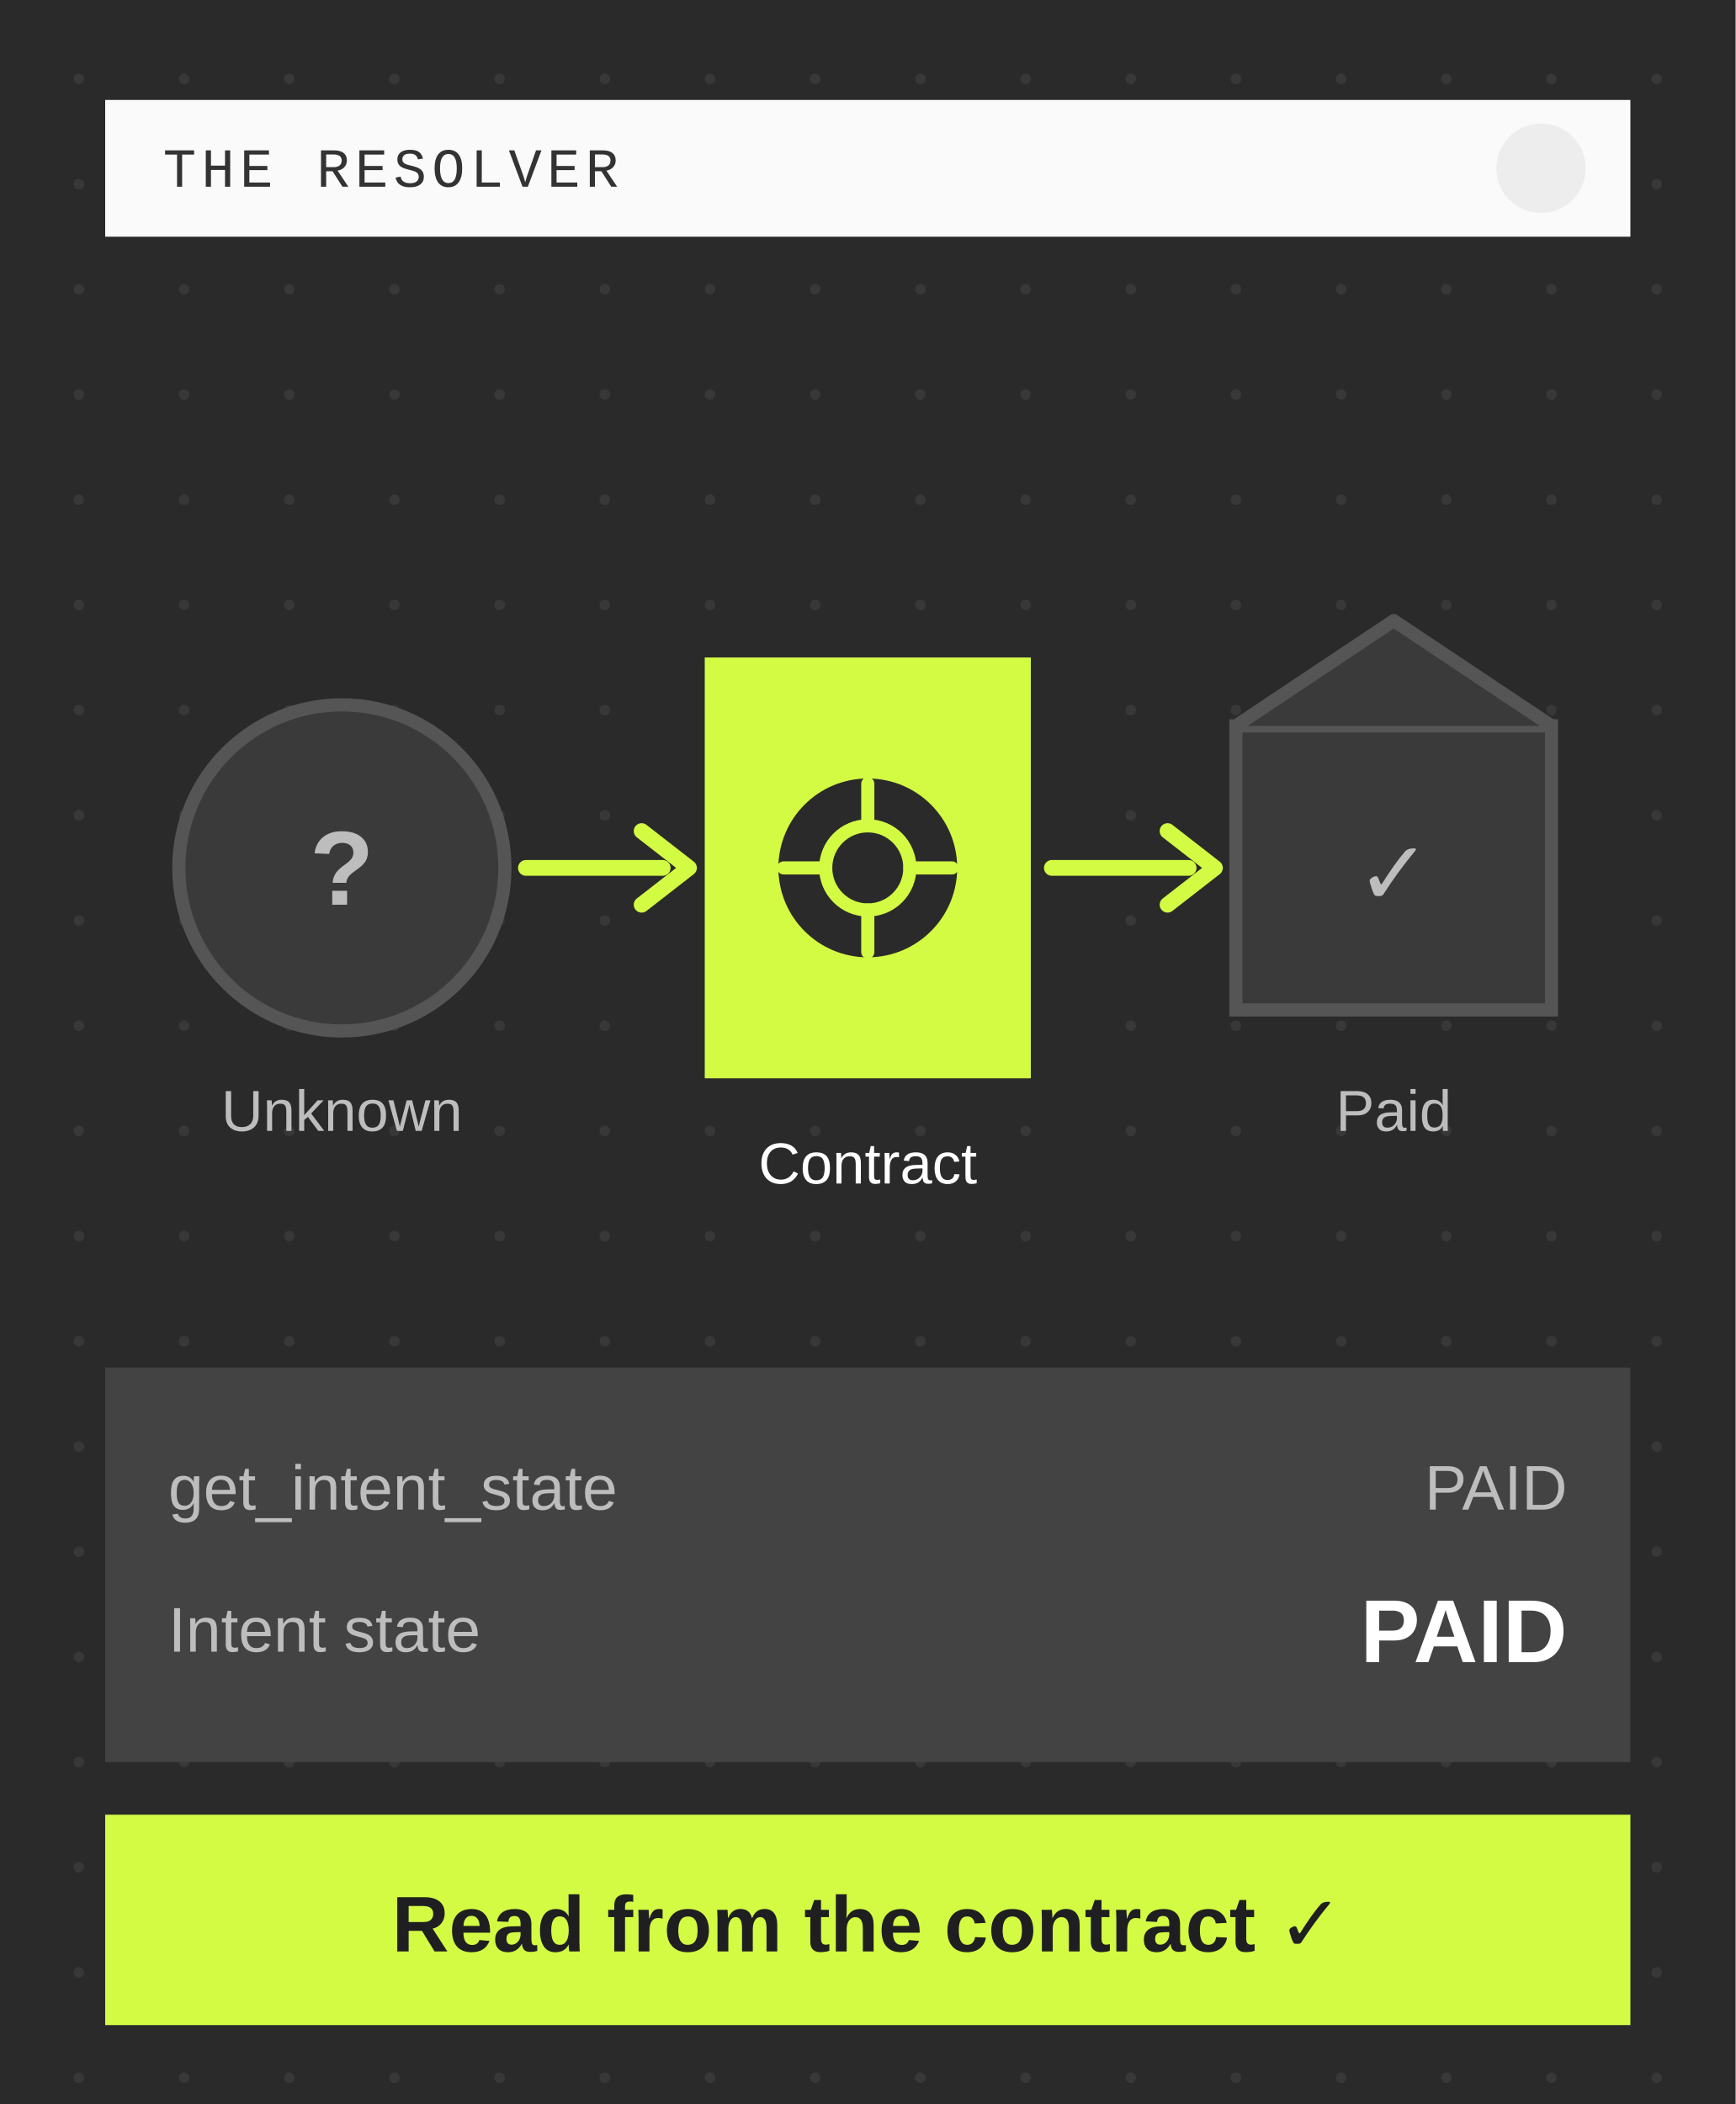
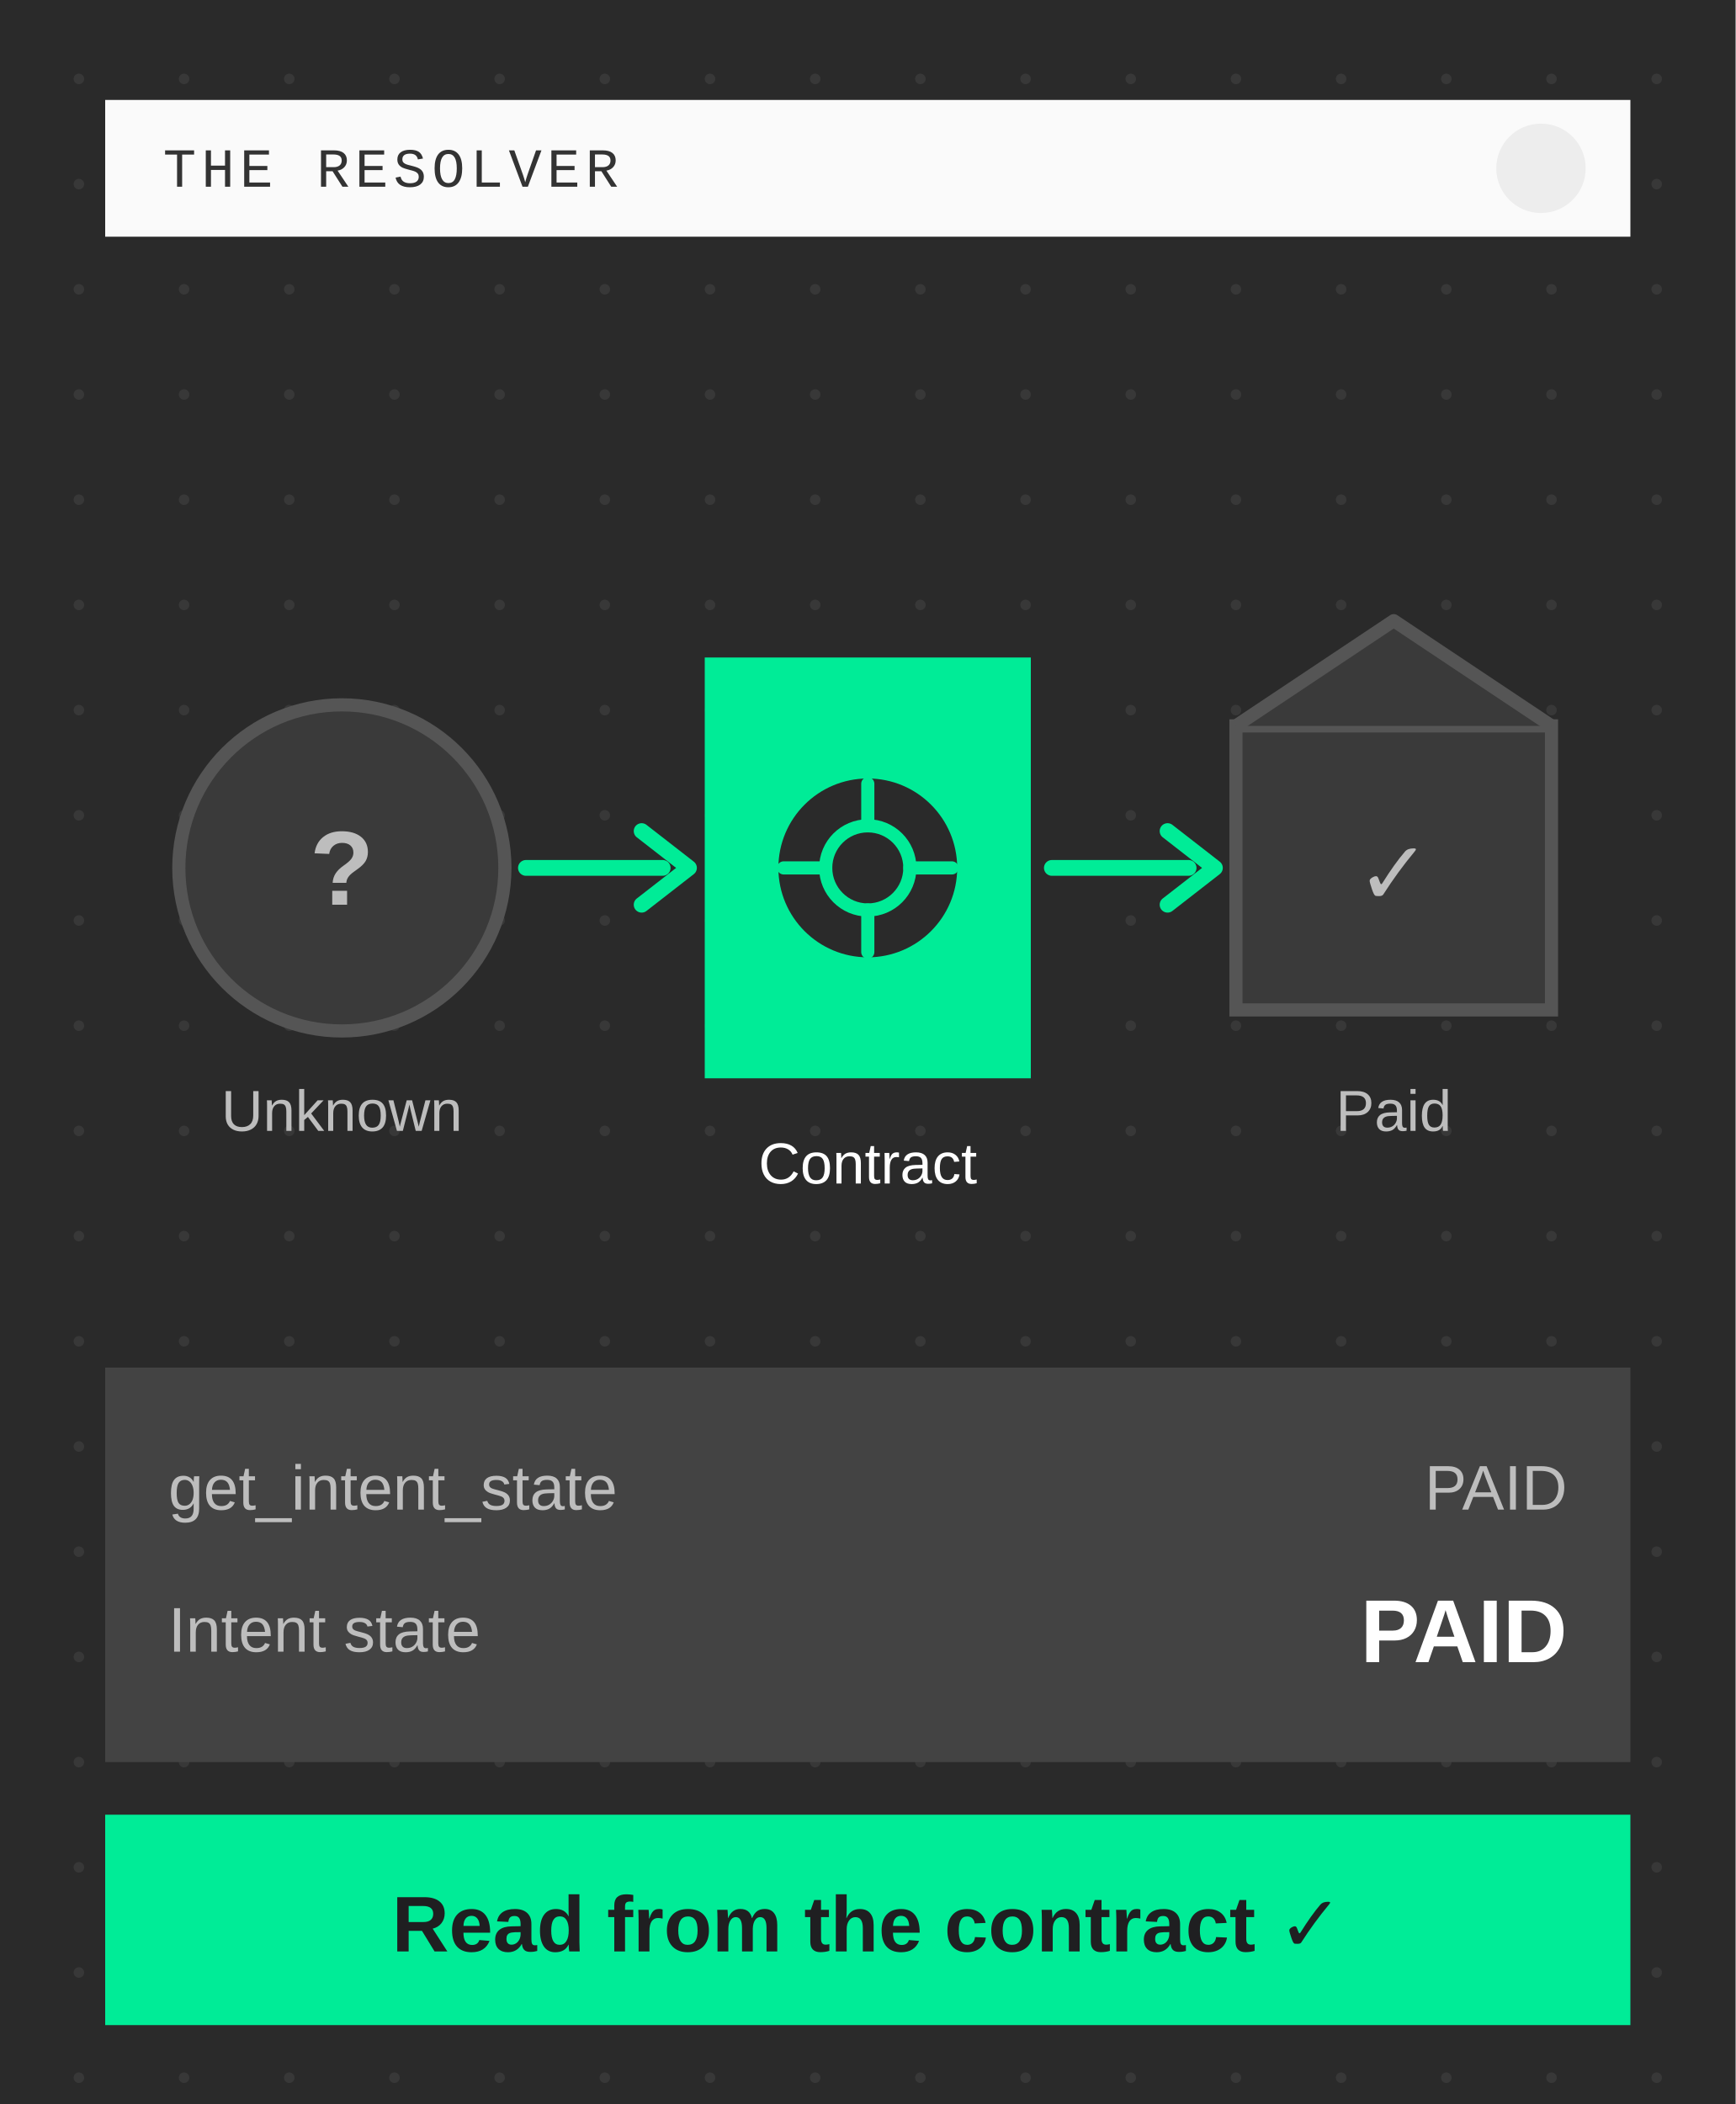
<svg xmlns="http://www.w3.org/2000/svg" width="660" height="800" viewBox="0 0 660 800" fill="none">
  <rect width="660" height="800" fill="#2A2A2A" />
  <circle cx="30" cy="30" r="2" fill="#fff" fill-opacity=".07" />
  <circle cx="30" cy="70" r="2" fill="#fff" fill-opacity=".07" />
  <circle cx="30" cy="110" r="2" fill="#fff" fill-opacity=".07" />
  <circle cx="30" cy="150" r="2" fill="#fff" fill-opacity=".07" />
  <circle cx="30" cy="190" r="2" fill="#fff" fill-opacity=".07" />
  <circle cx="30" cy="230" r="2" fill="#fff" fill-opacity=".07" />
  <circle cx="30" cy="270" r="2" fill="#fff" fill-opacity=".07" />
  <circle cx="30" cy="310" r="2" fill="#fff" fill-opacity=".07" />
  <circle cx="30" cy="350" r="2" fill="#fff" fill-opacity=".07" />
  <circle cx="30" cy="390" r="2" fill="#fff" fill-opacity=".07" />
  <circle cx="30" cy="430" r="2" fill="#fff" fill-opacity=".07" />
  <circle cx="30" cy="470" r="2" fill="#fff" fill-opacity=".07" />
  <circle cx="30" cy="510" r="2" fill="#fff" fill-opacity=".07" />
  <circle cx="30" cy="550" r="2" fill="#fff" fill-opacity=".07" />
  <circle cx="30" cy="590" r="2" fill="#fff" fill-opacity=".07" />
  <circle cx="30" cy="630" r="2" fill="#fff" fill-opacity=".07" />
  <circle cx="30" cy="670" r="2" fill="#fff" fill-opacity=".07" />
  <circle cx="30" cy="710" r="2" fill="#fff" fill-opacity=".07" />
  <circle cx="30" cy="750" r="2" fill="#fff" fill-opacity=".07" />
  <circle cx="30" cy="790" r="2" fill="#fff" fill-opacity=".07" />
  <circle cx="70" cy="30" r="2" fill="#fff" fill-opacity=".07" />
  <circle cx="70" cy="70" r="2" fill="#fff" fill-opacity=".07" />
  <circle cx="70" cy="110" r="2" fill="#fff" fill-opacity=".07" />
  <circle cx="70" cy="150" r="2" fill="#fff" fill-opacity=".07" />
  <circle cx="70" cy="190" r="2" fill="#fff" fill-opacity=".07" />
  <circle cx="70" cy="230" r="2" fill="#fff" fill-opacity=".07" />
  <circle cx="70" cy="270" r="2" fill="#fff" fill-opacity=".07" />
  <circle cx="70" cy="310" r="2" fill="#fff" fill-opacity=".07" />
  <circle cx="70" cy="350" r="2" fill="#fff" fill-opacity=".07" />
  <circle cx="70" cy="390" r="2" fill="#fff" fill-opacity=".07" />
  <circle cx="70" cy="430" r="2" fill="#fff" fill-opacity=".07" />
  <circle cx="70" cy="470" r="2" fill="#fff" fill-opacity=".07" />
  <circle cx="70" cy="510" r="2" fill="#fff" fill-opacity=".07" />
  <circle cx="70" cy="550" r="2" fill="#fff" fill-opacity=".07" />
  <circle cx="70" cy="590" r="2" fill="#fff" fill-opacity=".07" />
  <circle cx="70" cy="630" r="2" fill="#fff" fill-opacity=".07" />
  <circle cx="70" cy="670" r="2" fill="#fff" fill-opacity=".07" />
  <circle cx="70" cy="710" r="2" fill="#fff" fill-opacity=".07" />
  <circle cx="70" cy="750" r="2" fill="#fff" fill-opacity=".07" />
  <circle cx="70" cy="790" r="2" fill="#fff" fill-opacity=".07" />
  <circle cx="110" cy="30" r="2" fill="#fff" fill-opacity=".07" />
  <circle cx="110" cy="70" r="2" fill="#fff" fill-opacity=".07" />
  <circle cx="110" cy="110" r="2" fill="#fff" fill-opacity=".07" />
  <circle cx="110" cy="150" r="2" fill="#fff" fill-opacity=".07" />
  <circle cx="110" cy="190" r="2" fill="#fff" fill-opacity=".07" />
  <circle cx="110" cy="230" r="2" fill="#fff" fill-opacity=".07" />
  <circle cx="110" cy="270" r="2" fill="#fff" fill-opacity=".07" />
  <circle cx="110" cy="310" r="2" fill="#fff" fill-opacity=".07" />
  <circle cx="110" cy="350" r="2" fill="#fff" fill-opacity=".07" />
  <circle cx="110" cy="390" r="2" fill="#fff" fill-opacity=".07" />
  <circle cx="110" cy="430" r="2" fill="#fff" fill-opacity=".07" />
  <circle cx="110" cy="470" r="2" fill="#fff" fill-opacity=".07" />
  <circle cx="110" cy="510" r="2" fill="#fff" fill-opacity=".07" />
  <circle cx="110" cy="550" r="2" fill="#fff" fill-opacity=".07" />
  <circle cx="110" cy="590" r="2" fill="#fff" fill-opacity=".07" />
  <circle cx="110" cy="630" r="2" fill="#fff" fill-opacity=".07" />
  <circle cx="110" cy="670" r="2" fill="#fff" fill-opacity=".07" />
  <circle cx="110" cy="710" r="2" fill="#fff" fill-opacity=".07" />
  <circle cx="110" cy="750" r="2" fill="#fff" fill-opacity=".07" />
  <circle cx="110" cy="790" r="2" fill="#fff" fill-opacity=".07" />
  <circle cx="150" cy="30" r="2" fill="#fff" fill-opacity=".07" />
  <circle cx="150" cy="70" r="2" fill="#fff" fill-opacity=".07" />
  <circle cx="150" cy="110" r="2" fill="#fff" fill-opacity=".07" />
  <circle cx="150" cy="150" r="2" fill="#fff" fill-opacity=".07" />
  <circle cx="150" cy="190" r="2" fill="#fff" fill-opacity=".07" />
  <circle cx="150" cy="230" r="2" fill="#fff" fill-opacity=".07" />
  <circle cx="150" cy="270" r="2" fill="#fff" fill-opacity=".07" />
  <circle cx="150" cy="310" r="2" fill="#fff" fill-opacity=".07" />
  <circle cx="150" cy="350" r="2" fill="#fff" fill-opacity=".07" />
  <circle cx="150" cy="390" r="2" fill="#fff" fill-opacity=".07" />
  <circle cx="150" cy="430" r="2" fill="#fff" fill-opacity=".07" />
  <circle cx="150" cy="470" r="2" fill="#fff" fill-opacity=".07" />
  <circle cx="150" cy="510" r="2" fill="#fff" fill-opacity=".07" />
  <circle cx="150" cy="550" r="2" fill="#fff" fill-opacity=".07" />
  <circle cx="150" cy="590" r="2" fill="#fff" fill-opacity=".07" />
  <circle cx="150" cy="630" r="2" fill="#fff" fill-opacity=".07" />
  <circle cx="150" cy="670" r="2" fill="#fff" fill-opacity=".07" />
  <circle cx="150" cy="710" r="2" fill="#fff" fill-opacity=".07" />
  <circle cx="150" cy="750" r="2" fill="#fff" fill-opacity=".07" />
  <circle cx="150" cy="790" r="2" fill="#fff" fill-opacity=".07" />
  <circle cx="190" cy="30" r="2" fill="#fff" fill-opacity=".07" />
  <circle cx="190" cy="70" r="2" fill="#fff" fill-opacity=".07" />
  <circle cx="190" cy="110" r="2" fill="#fff" fill-opacity=".07" />
  <circle cx="190" cy="150" r="2" fill="#fff" fill-opacity=".07" />
  <circle cx="190" cy="190" r="2" fill="#fff" fill-opacity=".07" />
  <circle cx="190" cy="230" r="2" fill="#fff" fill-opacity=".07" />
  <circle cx="190" cy="270" r="2" fill="#fff" fill-opacity=".07" />
  <circle cx="190" cy="310" r="2" fill="#fff" fill-opacity=".07" />
  <circle cx="190" cy="350" r="2" fill="#fff" fill-opacity=".07" />
  <circle cx="190" cy="390" r="2" fill="#fff" fill-opacity=".07" />
  <circle cx="190" cy="430" r="2" fill="#fff" fill-opacity=".07" />
  <circle cx="190" cy="470" r="2" fill="#fff" fill-opacity=".07" />
  <circle cx="190" cy="510" r="2" fill="#fff" fill-opacity=".07" />
  <circle cx="190" cy="550" r="2" fill="#fff" fill-opacity=".07" />
  <circle cx="190" cy="590" r="2" fill="#fff" fill-opacity=".07" />
  <circle cx="190" cy="630" r="2" fill="#fff" fill-opacity=".07" />
  <circle cx="190" cy="670" r="2" fill="#fff" fill-opacity=".07" />
  <circle cx="190" cy="710" r="2" fill="#fff" fill-opacity=".07" />
  <circle cx="190" cy="750" r="2" fill="#fff" fill-opacity=".07" />
  <circle cx="190" cy="790" r="2" fill="#fff" fill-opacity=".07" />
  <circle cx="230" cy="30" r="2" fill="#fff" fill-opacity=".07" />
  <circle cx="230" cy="70" r="2" fill="#fff" fill-opacity=".07" />
  <circle cx="230" cy="110" r="2" fill="#fff" fill-opacity=".07" />
  <circle cx="230" cy="150" r="2" fill="#fff" fill-opacity=".07" />
  <circle cx="230" cy="190" r="2" fill="#fff" fill-opacity=".07" />
  <circle cx="230" cy="230" r="2" fill="#fff" fill-opacity=".07" />
  <circle cx="230" cy="270" r="2" fill="#fff" fill-opacity=".07" />
  <circle cx="230" cy="310" r="2" fill="#fff" fill-opacity=".07" />
  <circle cx="230" cy="350" r="2" fill="#fff" fill-opacity=".07" />
  <circle cx="230" cy="390" r="2" fill="#fff" fill-opacity=".07" />
  <circle cx="230" cy="430" r="2" fill="#fff" fill-opacity=".07" />
  <circle cx="230" cy="470" r="2" fill="#fff" fill-opacity=".07" />
  <circle cx="230" cy="510" r="2" fill="#fff" fill-opacity=".07" />
  <circle cx="230" cy="550" r="2" fill="#fff" fill-opacity=".07" />
  <circle cx="230" cy="590" r="2" fill="#fff" fill-opacity=".07" />
  <circle cx="230" cy="630" r="2" fill="#fff" fill-opacity=".07" />
  <circle cx="230" cy="670" r="2" fill="#fff" fill-opacity=".07" />
  <circle cx="230" cy="710" r="2" fill="#fff" fill-opacity=".07" />
  <circle cx="230" cy="750" r="2" fill="#fff" fill-opacity=".07" />
  <circle cx="230" cy="790" r="2" fill="#fff" fill-opacity=".07" />
  <circle cx="270" cy="30" r="2" fill="#fff" fill-opacity=".07" />
  <circle cx="270" cy="70" r="2" fill="#fff" fill-opacity=".07" />
  <circle cx="270" cy="110" r="2" fill="#fff" fill-opacity=".07" />
  <circle cx="270" cy="150" r="2" fill="#fff" fill-opacity=".07" />
  <circle cx="270" cy="190" r="2" fill="#fff" fill-opacity=".07" />
  <circle cx="270" cy="230" r="2" fill="#fff" fill-opacity=".07" />
  <circle cx="270" cy="270" r="2" fill="#fff" fill-opacity=".07" />
  <circle cx="270" cy="310" r="2" fill="#fff" fill-opacity=".07" />
  <circle cx="270" cy="350" r="2" fill="#fff" fill-opacity=".07" />
  <circle cx="270" cy="390" r="2" fill="#fff" fill-opacity=".07" />
  <circle cx="270" cy="430" r="2" fill="#fff" fill-opacity=".07" />
  <circle cx="270" cy="470" r="2" fill="#fff" fill-opacity=".07" />
  <circle cx="270" cy="510" r="2" fill="#fff" fill-opacity=".07" />
  <circle cx="270" cy="550" r="2" fill="#fff" fill-opacity=".07" />
  <circle cx="270" cy="590" r="2" fill="#fff" fill-opacity=".07" />
  <circle cx="270" cy="630" r="2" fill="#fff" fill-opacity=".07" />
  <circle cx="270" cy="670" r="2" fill="#fff" fill-opacity=".07" />
  <circle cx="270" cy="710" r="2" fill="#fff" fill-opacity=".07" />
  <circle cx="270" cy="750" r="2" fill="#fff" fill-opacity=".07" />
  <circle cx="270" cy="790" r="2" fill="#fff" fill-opacity=".07" />
  <circle cx="310" cy="30" r="2" fill="#fff" fill-opacity=".07" />
  <circle cx="310" cy="70" r="2" fill="#fff" fill-opacity=".07" />
  <circle cx="310" cy="110" r="2" fill="#fff" fill-opacity=".07" />
  <circle cx="310" cy="150" r="2" fill="#fff" fill-opacity=".07" />
  <circle cx="310" cy="190" r="2" fill="#fff" fill-opacity=".07" />
  <circle cx="310" cy="230" r="2" fill="#fff" fill-opacity=".07" />
  <circle cx="310" cy="270" r="2" fill="#fff" fill-opacity=".07" />
  <circle cx="310" cy="310" r="2" fill="#fff" fill-opacity=".07" />
  <circle cx="310" cy="350" r="2" fill="#fff" fill-opacity=".07" />
  <circle cx="310" cy="390" r="2" fill="#fff" fill-opacity=".07" />
  <circle cx="310" cy="430" r="2" fill="#fff" fill-opacity=".07" />
  <circle cx="310" cy="470" r="2" fill="#fff" fill-opacity=".07" />
  <circle cx="310" cy="510" r="2" fill="#fff" fill-opacity=".07" />
  <circle cx="310" cy="550" r="2" fill="#fff" fill-opacity=".07" />
  <circle cx="310" cy="590" r="2" fill="#fff" fill-opacity=".07" />
  <circle cx="310" cy="630" r="2" fill="#fff" fill-opacity=".07" />
  <circle cx="310" cy="670" r="2" fill="#fff" fill-opacity=".07" />
  <circle cx="310" cy="710" r="2" fill="#fff" fill-opacity=".07" />
  <circle cx="310" cy="750" r="2" fill="#fff" fill-opacity=".07" />
  <circle cx="310" cy="790" r="2" fill="#fff" fill-opacity=".07" />
  <circle cx="350" cy="30" r="2" fill="#fff" fill-opacity=".07" />
  <circle cx="350" cy="70" r="2" fill="#fff" fill-opacity=".07" />
  <circle cx="350" cy="110" r="2" fill="#fff" fill-opacity=".07" />
  <circle cx="350" cy="150" r="2" fill="#fff" fill-opacity=".07" />
  <circle cx="350" cy="190" r="2" fill="#fff" fill-opacity=".07" />
  <circle cx="350" cy="230" r="2" fill="#fff" fill-opacity=".07" />
  <circle cx="350" cy="270" r="2" fill="#fff" fill-opacity=".07" />
  <circle cx="350" cy="310" r="2" fill="#fff" fill-opacity=".07" />
  <circle cx="350" cy="350" r="2" fill="#fff" fill-opacity=".07" />
  <circle cx="350" cy="390" r="2" fill="#fff" fill-opacity=".07" />
  <circle cx="350" cy="430" r="2" fill="#fff" fill-opacity=".07" />
  <circle cx="350" cy="470" r="2" fill="#fff" fill-opacity=".07" />
  <circle cx="350" cy="510" r="2" fill="#fff" fill-opacity=".07" />
  <circle cx="350" cy="550" r="2" fill="#fff" fill-opacity=".07" />
  <circle cx="350" cy="590" r="2" fill="#fff" fill-opacity=".07" />
  <circle cx="350" cy="630" r="2" fill="#fff" fill-opacity=".07" />
  <circle cx="350" cy="670" r="2" fill="#fff" fill-opacity=".07" />
  <circle cx="350" cy="710" r="2" fill="#fff" fill-opacity=".07" />
  <circle cx="350" cy="750" r="2" fill="#fff" fill-opacity=".07" />
  <circle cx="350" cy="790" r="2" fill="#fff" fill-opacity=".07" />
  <circle cx="390" cy="30" r="2" fill="#fff" fill-opacity=".07" />
  <circle cx="390" cy="70" r="2" fill="#fff" fill-opacity=".07" />
  <circle cx="390" cy="110" r="2" fill="#fff" fill-opacity=".07" />
  <circle cx="390" cy="150" r="2" fill="#fff" fill-opacity=".07" />
  <circle cx="390" cy="190" r="2" fill="#fff" fill-opacity=".07" />
  <circle cx="390" cy="230" r="2" fill="#fff" fill-opacity=".07" />
  <circle cx="390" cy="270" r="2" fill="#fff" fill-opacity=".07" />
  <circle cx="390" cy="310" r="2" fill="#fff" fill-opacity=".07" />
  <circle cx="390" cy="350" r="2" fill="#fff" fill-opacity=".07" />
  <circle cx="390" cy="390" r="2" fill="#fff" fill-opacity=".07" />
  <circle cx="390" cy="430" r="2" fill="#fff" fill-opacity=".07" />
  <circle cx="390" cy="470" r="2" fill="#fff" fill-opacity=".07" />
  <circle cx="390" cy="510" r="2" fill="#fff" fill-opacity=".07" />
  <circle cx="390" cy="550" r="2" fill="#fff" fill-opacity=".07" />
  <circle cx="390" cy="590" r="2" fill="#fff" fill-opacity=".07" />
  <circle cx="390" cy="630" r="2" fill="#fff" fill-opacity=".07" />
  <circle cx="390" cy="670" r="2" fill="#fff" fill-opacity=".07" />
  <circle cx="390" cy="710" r="2" fill="#fff" fill-opacity=".07" />
  <circle cx="390" cy="750" r="2" fill="#fff" fill-opacity=".07" />
  <circle cx="390" cy="790" r="2" fill="#fff" fill-opacity=".07" />
  <circle cx="430" cy="30" r="2" fill="#fff" fill-opacity=".07" />
  <circle cx="430" cy="70" r="2" fill="#fff" fill-opacity=".07" />
  <circle cx="430" cy="110" r="2" fill="#fff" fill-opacity=".07" />
  <circle cx="430" cy="150" r="2" fill="#fff" fill-opacity=".07" />
  <circle cx="430" cy="190" r="2" fill="#fff" fill-opacity=".07" />
  <circle cx="430" cy="230" r="2" fill="#fff" fill-opacity=".07" />
  <circle cx="430" cy="270" r="2" fill="#fff" fill-opacity=".07" />
  <circle cx="430" cy="310" r="2" fill="#fff" fill-opacity=".07" />
  <circle cx="430" cy="350" r="2" fill="#fff" fill-opacity=".07" />
  <circle cx="430" cy="390" r="2" fill="#fff" fill-opacity=".07" />
  <circle cx="430" cy="430" r="2" fill="#fff" fill-opacity=".07" />
  <circle cx="430" cy="470" r="2" fill="#fff" fill-opacity=".07" />
  <circle cx="430" cy="510" r="2" fill="#fff" fill-opacity=".07" />
  <circle cx="430" cy="550" r="2" fill="#fff" fill-opacity=".07" />
  <circle cx="430" cy="590" r="2" fill="#fff" fill-opacity=".07" />
  <circle cx="430" cy="630" r="2" fill="#fff" fill-opacity=".07" />
  <circle cx="430" cy="670" r="2" fill="#fff" fill-opacity=".07" />
  <circle cx="430" cy="710" r="2" fill="#fff" fill-opacity=".07" />
  <circle cx="430" cy="750" r="2" fill="#fff" fill-opacity=".07" />
  <circle cx="430" cy="790" r="2" fill="#fff" fill-opacity=".07" />
  <circle cx="470" cy="30" r="2" fill="#fff" fill-opacity=".07" />
  <circle cx="470" cy="70" r="2" fill="#fff" fill-opacity=".07" />
  <circle cx="470" cy="110" r="2" fill="#fff" fill-opacity=".07" />
  <circle cx="470" cy="150" r="2" fill="#fff" fill-opacity=".07" />
  <circle cx="470" cy="190" r="2" fill="#fff" fill-opacity=".07" />
  <circle cx="470" cy="230" r="2" fill="#fff" fill-opacity=".07" />
  <circle cx="470" cy="270" r="2" fill="#fff" fill-opacity=".07" />
  <circle cx="470" cy="310" r="2" fill="#fff" fill-opacity=".07" />
  <circle cx="470" cy="350" r="2" fill="#fff" fill-opacity=".07" />
  <circle cx="470" cy="390" r="2" fill="#fff" fill-opacity=".07" />
  <circle cx="470" cy="430" r="2" fill="#fff" fill-opacity=".07" />
  <circle cx="470" cy="470" r="2" fill="#fff" fill-opacity=".07" />
  <circle cx="470" cy="510" r="2" fill="#fff" fill-opacity=".07" />
  <circle cx="470" cy="550" r="2" fill="#fff" fill-opacity=".07" />
  <circle cx="470" cy="590" r="2" fill="#fff" fill-opacity=".07" />
  <circle cx="470" cy="630" r="2" fill="#fff" fill-opacity=".07" />
  <circle cx="470" cy="670" r="2" fill="#fff" fill-opacity=".07" />
  <circle cx="470" cy="710" r="2" fill="#fff" fill-opacity=".07" />
  <circle cx="470" cy="750" r="2" fill="#fff" fill-opacity=".07" />
  <circle cx="470" cy="790" r="2" fill="#fff" fill-opacity=".07" />
  <circle cx="510" cy="30" r="2" fill="#fff" fill-opacity=".07" />
  <circle cx="510" cy="70" r="2" fill="#fff" fill-opacity=".07" />
  <circle cx="510" cy="110" r="2" fill="#fff" fill-opacity=".07" />
  <circle cx="510" cy="150" r="2" fill="#fff" fill-opacity=".07" />
  <circle cx="510" cy="190" r="2" fill="#fff" fill-opacity=".07" />
  <circle cx="510" cy="230" r="2" fill="#fff" fill-opacity=".07" />
  <circle cx="510" cy="270" r="2" fill="#fff" fill-opacity=".07" />
  <circle cx="510" cy="310" r="2" fill="#fff" fill-opacity=".07" />
  <circle cx="510" cy="350" r="2" fill="#fff" fill-opacity=".07" />
  <circle cx="510" cy="390" r="2" fill="#fff" fill-opacity=".07" />
  <circle cx="510" cy="430" r="2" fill="#fff" fill-opacity=".07" />
  <circle cx="510" cy="470" r="2" fill="#fff" fill-opacity=".07" />
  <circle cx="510" cy="510" r="2" fill="#fff" fill-opacity=".07" />
  <circle cx="510" cy="550" r="2" fill="#fff" fill-opacity=".07" />
  <circle cx="510" cy="590" r="2" fill="#fff" fill-opacity=".07" />
  <circle cx="510" cy="630" r="2" fill="#fff" fill-opacity=".07" />
  <circle cx="510" cy="670" r="2" fill="#fff" fill-opacity=".07" />
  <circle cx="510" cy="710" r="2" fill="#fff" fill-opacity=".07" />
  <circle cx="510" cy="750" r="2" fill="#fff" fill-opacity=".07" />
  <circle cx="510" cy="790" r="2" fill="#fff" fill-opacity=".07" />
  <circle cx="550" cy="30" r="2" fill="#fff" fill-opacity=".07" />
  <circle cx="550" cy="70" r="2" fill="#fff" fill-opacity=".07" />
  <circle cx="550" cy="110" r="2" fill="#fff" fill-opacity=".07" />
  <circle cx="550" cy="150" r="2" fill="#fff" fill-opacity=".07" />
  <circle cx="550" cy="190" r="2" fill="#fff" fill-opacity=".07" />
  <circle cx="550" cy="230" r="2" fill="#fff" fill-opacity=".07" />
  <circle cx="550" cy="270" r="2" fill="#fff" fill-opacity=".07" />
  <circle cx="550" cy="310" r="2" fill="#fff" fill-opacity=".07" />
  <circle cx="550" cy="350" r="2" fill="#fff" fill-opacity=".07" />
  <circle cx="550" cy="390" r="2" fill="#fff" fill-opacity=".07" />
  <circle cx="550" cy="430" r="2" fill="#fff" fill-opacity=".07" />
  <circle cx="550" cy="470" r="2" fill="#fff" fill-opacity=".07" />
  <circle cx="550" cy="510" r="2" fill="#fff" fill-opacity=".07" />
  <circle cx="550" cy="550" r="2" fill="#fff" fill-opacity=".07" />
  <circle cx="550" cy="590" r="2" fill="#fff" fill-opacity=".07" />
  <circle cx="550" cy="630" r="2" fill="#fff" fill-opacity=".07" />
  <circle cx="550" cy="670" r="2" fill="#fff" fill-opacity=".07" />
  <circle cx="550" cy="710" r="2" fill="#fff" fill-opacity=".07" />
  <circle cx="550" cy="750" r="2" fill="#fff" fill-opacity=".07" />
  <circle cx="550" cy="790" r="2" fill="#fff" fill-opacity=".07" />
  <circle cx="590" cy="30" r="2" fill="#fff" fill-opacity=".07" />
  <circle cx="590" cy="70" r="2" fill="#fff" fill-opacity=".07" />
  <circle cx="590" cy="110" r="2" fill="#fff" fill-opacity=".07" />
  <circle cx="590" cy="150" r="2" fill="#fff" fill-opacity=".07" />
  <circle cx="590" cy="190" r="2" fill="#fff" fill-opacity=".07" />
  <circle cx="590" cy="230" r="2" fill="#fff" fill-opacity=".07" />
  <circle cx="590" cy="270" r="2" fill="#fff" fill-opacity=".07" />
  <circle cx="590" cy="310" r="2" fill="#fff" fill-opacity=".07" />
  <circle cx="590" cy="350" r="2" fill="#fff" fill-opacity=".07" />
  <circle cx="590" cy="390" r="2" fill="#fff" fill-opacity=".07" />
  <circle cx="590" cy="430" r="2" fill="#fff" fill-opacity=".07" />
  <circle cx="590" cy="470" r="2" fill="#fff" fill-opacity=".07" />
  <circle cx="590" cy="510" r="2" fill="#fff" fill-opacity=".07" />
  <circle cx="590" cy="550" r="2" fill="#fff" fill-opacity=".07" />
  <circle cx="590" cy="590" r="2" fill="#fff" fill-opacity=".07" />
  <circle cx="590" cy="630" r="2" fill="#fff" fill-opacity=".07" />
  <circle cx="590" cy="670" r="2" fill="#fff" fill-opacity=".07" />
  <circle cx="590" cy="710" r="2" fill="#fff" fill-opacity=".07" />
  <circle cx="590" cy="750" r="2" fill="#fff" fill-opacity=".07" />
  <circle cx="590" cy="790" r="2" fill="#fff" fill-opacity=".07" />
  <circle cx="630" cy="30" r="2" fill="#fff" fill-opacity=".07" />
  <circle cx="630" cy="70" r="2" fill="#fff" fill-opacity=".07" />
  <circle cx="630" cy="110" r="2" fill="#fff" fill-opacity=".07" />
  <circle cx="630" cy="150" r="2" fill="#fff" fill-opacity=".07" />
  <circle cx="630" cy="190" r="2" fill="#fff" fill-opacity=".07" />
  <circle cx="630" cy="230" r="2" fill="#fff" fill-opacity=".07" />
  <circle cx="630" cy="270" r="2" fill="#fff" fill-opacity=".07" />
  <circle cx="630" cy="310" r="2" fill="#fff" fill-opacity=".07" />
  <circle cx="630" cy="350" r="2" fill="#fff" fill-opacity=".07" />
  <circle cx="630" cy="390" r="2" fill="#fff" fill-opacity=".07" />
  <circle cx="630" cy="430" r="2" fill="#fff" fill-opacity=".07" />
  <circle cx="630" cy="470" r="2" fill="#fff" fill-opacity=".07" />
  <circle cx="630" cy="510" r="2" fill="#fff" fill-opacity=".07" />
  <circle cx="630" cy="550" r="2" fill="#fff" fill-opacity=".07" />
  <circle cx="630" cy="590" r="2" fill="#fff" fill-opacity=".07" />
  <circle cx="630" cy="630" r="2" fill="#fff" fill-opacity=".07" />
  <circle cx="630" cy="670" r="2" fill="#fff" fill-opacity=".07" />
  <circle cx="630" cy="710" r="2" fill="#fff" fill-opacity=".07" />
  <circle cx="630" cy="750" r="2" fill="#fff" fill-opacity=".07" />
  <circle cx="630" cy="790" r="2" fill="#fff" fill-opacity=".07" />
  <rect x="40" y="38" width="580" height="52" fill="#FAFAFA" />
  <text x="62" y="71" font-family="Courier New, monospace" font-size="21" letter-spacing="2" fill="#333">THE RESOLVER</text>
  <circle cx="586" cy="64" r="17" fill="#EDEDED" />
  <circle cx="130" cy="330" r="62" fill="#3A3A3A" stroke="#555" stroke-width="5" />
  <text x="130" y="344" text-anchor="middle" font-family="Arial, Helvetica, sans-serif" font-weight="700" font-size="40" fill="#BDBDBD">?</text>
  <text x="130" y="430" text-anchor="middle" font-family="Arial, Helvetica, sans-serif" font-size="22" fill="#BDBDBD">Unknown</text>
-   <path d="M200 330 H252" stroke="#D3FB43" stroke-width="6" stroke-linecap="round" />
-   <path d="M244 316 L262 330 L244 344" stroke="#D3FB43" stroke-width="6" stroke-linecap="round" stroke-linejoin="round" />
-   <rect x="268" y="250" width="124" height="160" fill="#D3FB43" />
+   <path d="M200 330 H252" stroke="#00ec97" stroke-width="6" stroke-linecap="round" />
+   <path d="M244 316 L262 330 L244 344" stroke="#00ec97" stroke-width="6" stroke-linecap="round" stroke-linejoin="round" />
+   <rect x="268" y="250" width="124" height="160" fill="#00ec97" />
  <circle cx="330" cy="330" r="34" fill="#2A2A2A" />
-   <circle cx="330" cy="330" r="16" fill="none" stroke="#D3FB43" stroke-width="5" />
-   <path d="M330 314 V298 M330 346 V362 M314 330 H298 M346 330 H362" stroke="#D3FB43" stroke-width="5" stroke-linecap="round" />
+   <circle cx="330" cy="330" r="16" fill="none" stroke="#00ec97" stroke-width="5" />
+   <path d="M330 314 V298 M330 346 V362 M314 330 H298 M346 330 H362" stroke="#00ec97" stroke-width="5" stroke-linecap="round" />
  <text x="330" y="450" text-anchor="middle" font-family="Arial, Helvetica, sans-serif" font-size="22" fill="#fff">Contract</text>
-   <path d="M400 330 H452" stroke="#D3FB43" stroke-width="6" stroke-linecap="round" />
-   <path d="M444 316 L462 330 L444 344" stroke="#D3FB43" stroke-width="6" stroke-linecap="round" stroke-linejoin="round" />
+   <path d="M400 330 H452" stroke="#00ec97" stroke-width="6" stroke-linecap="round" />
+   <path d="M444 316 L462 330 L444 344" stroke="#00ec97" stroke-width="6" stroke-linecap="round" stroke-linejoin="round" />
  <rect x="470" y="276" width="120" height="108" fill="#3A3A3A" stroke="#555" stroke-width="5" />
  <path d="M470 276 L530 236 L590 276" fill="#3A3A3A" stroke="#555" stroke-width="5" stroke-linejoin="round" />
  <text x="530" y="344" text-anchor="middle" font-family="Arial, Helvetica, sans-serif" font-weight="700" font-size="34" fill="#BDBDBD">✓</text>
  <text x="530" y="430" text-anchor="middle" font-family="Arial, Helvetica, sans-serif" font-size="22" fill="#BDBDBD">Paid</text>
  <rect x="40" y="520" width="580" height="150" fill="#434343" />
  <text x="64" y="574" font-family="Arial, Helvetica, sans-serif" font-size="24" fill="#BDBDBD">get_intent_state</text>
  <text x="596" y="574" text-anchor="end" font-family="Arial, Helvetica, sans-serif" font-size="24" fill="#BDBDBD">PAID</text>
  <text x="64" y="628" font-family="Arial, Helvetica, sans-serif" font-size="24" fill="#BDBDBD">Intent state</text>
  <text x="596" y="632" text-anchor="end" font-family="Arial, Helvetica, sans-serif" font-weight="700" font-size="34" fill="#fff">PAID</text>
-   <rect x="40" y="690" width="580" height="80" fill="#D3FB43" />
+   <rect x="40" y="690" width="580" height="80" fill="#00ec97" />
  <text x="330" y="742" text-anchor="middle" font-family="Arial, Helvetica, sans-serif" font-weight="600" font-size="30" fill="#1F1F21">Read from the contract  ✓</text>
</svg>
